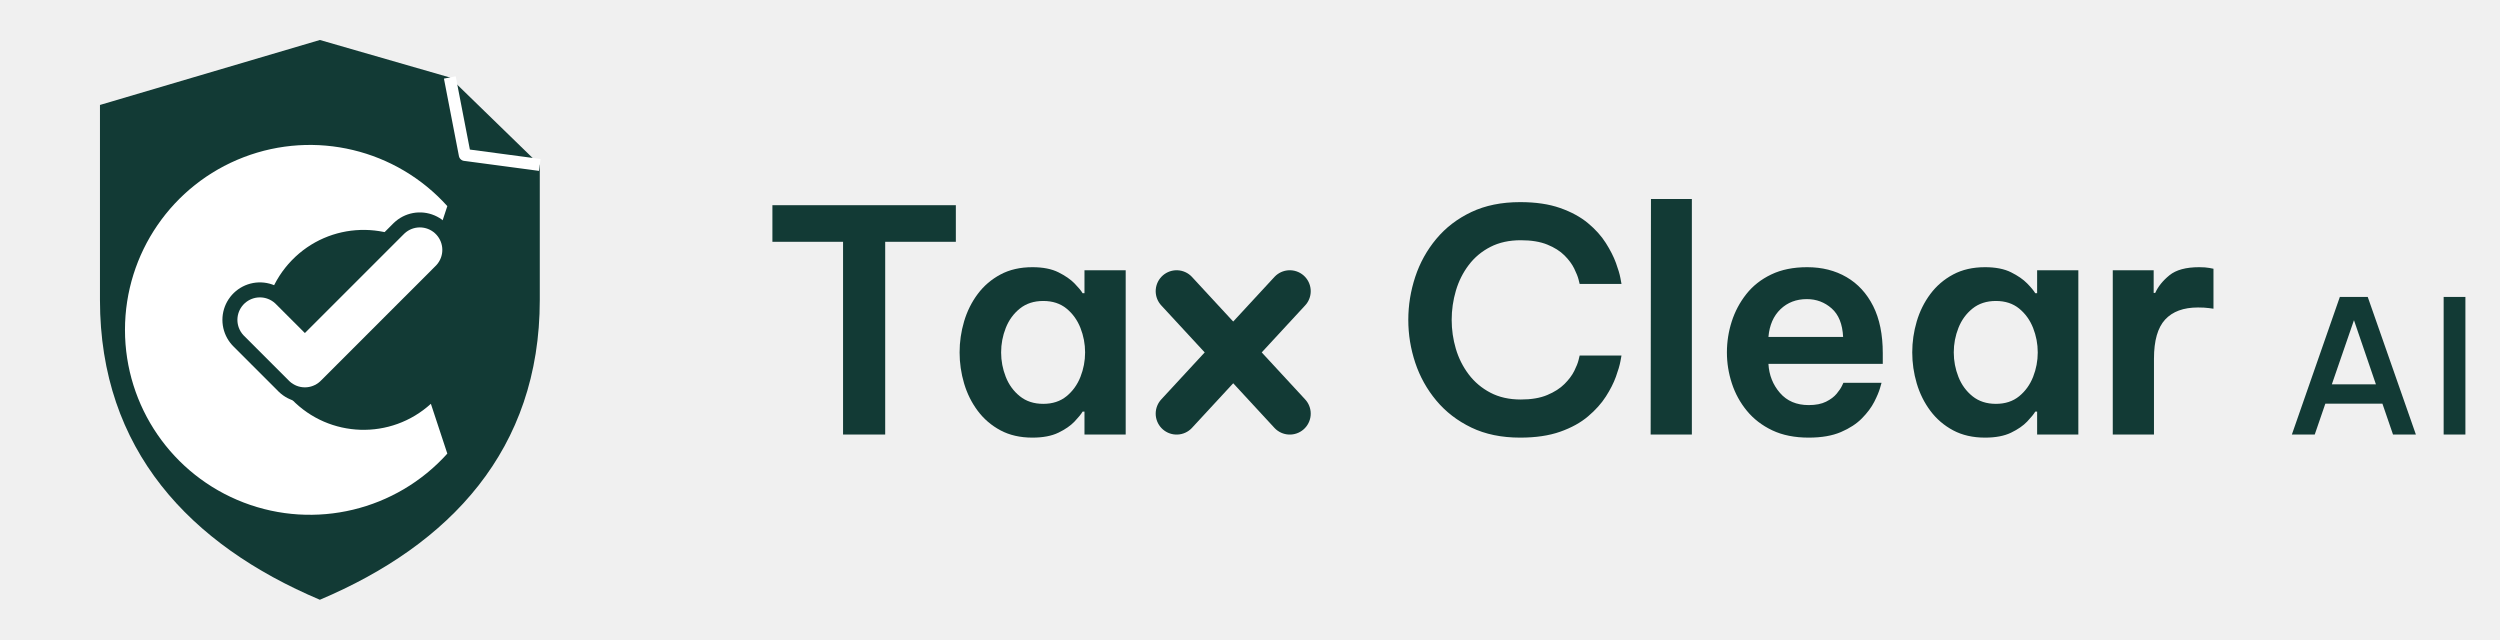
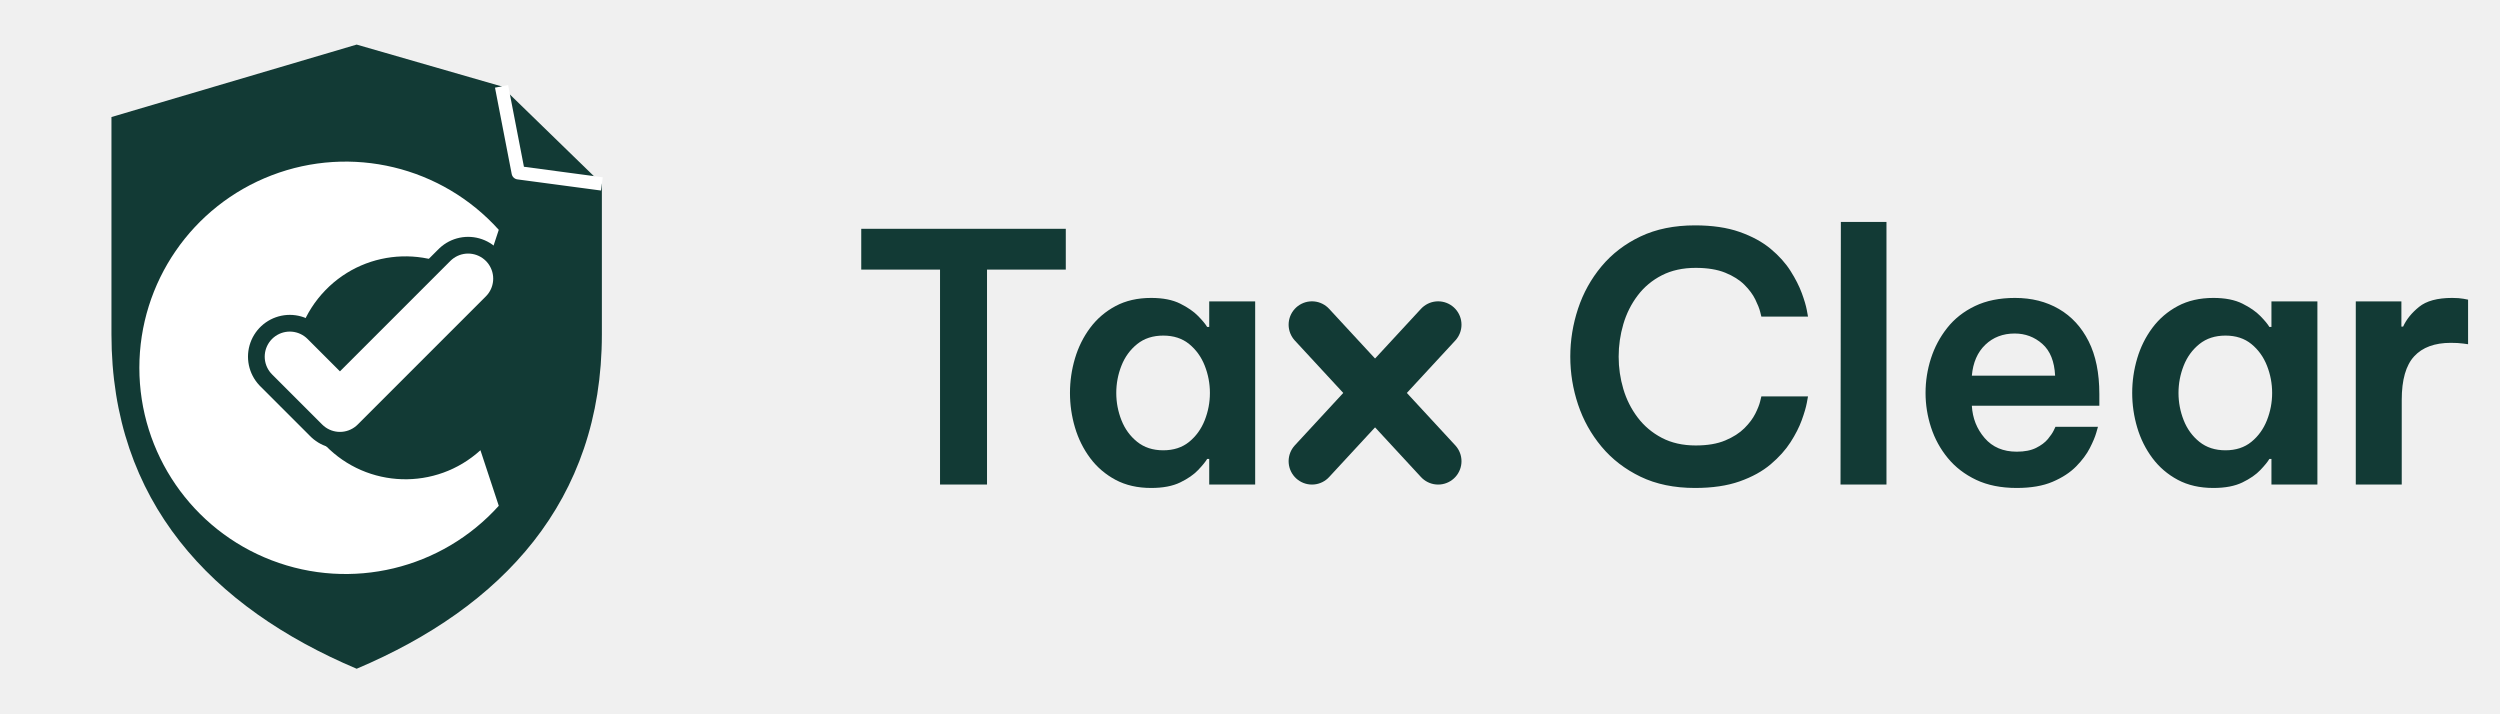
- <svg xmlns="http://www.w3.org/2000/svg" viewBox="0 0 250.1 64" width="250.1" height="64" role="img" aria-label="Tax Clear AI">
+ <svg xmlns="http://www.w3.org/2000/svg" viewBox="0 0 224.3 64" width="224.3" height="64" role="img" aria-label="Tax Clear">
  <g transform="translate(0 0) scale(1)">
    <g transform="scale(.5)">
      <path d="M64 8L90 15.5L108 33V60C108 90 90 109 64 120C38 109 20 90 20 60V21Z" fill="#123a35" />
      <path d="M90 15.5L93 31L108 33" fill="none" stroke="#ffffff" stroke-width="2.4" stroke-linejoin="round" />
      <path d="M89.50 41.24A37 37 0 1 0 89.50 90.76L86.21 80.79A20 20 0 1 1 86.21 51.21Z" fill="#ffffff" />
      <path d="M52 64L61 73L84 50" fill="none" stroke="#123a35" stroke-width="15" stroke-linecap="round" stroke-linejoin="round" />
      <path d="M52 64L61 73L84 50" fill="none" stroke="#ffffff" stroke-width="9" stroke-linecap="round" stroke-linejoin="round" />
    </g>
  </g>
  <path d="M84.339 43.47V24.188H77.271V20.53H95.623V24.188H88.555V43.47ZM103.283 26.73Q104.864 26.73 105.887 27.242Q106.91 27.753 107.499 28.358Q108.088 28.962 108.305 29.334H108.491V27.04H112.614V43.47H108.491V41.176H108.305Q108.088 41.548 107.499 42.168Q106.91 42.788 105.887 43.284Q104.864 43.78 103.283 43.78Q101.454 43.78 100.09 43.052Q98.726 42.323 97.811 41.099Q96.897 39.874 96.447 38.355Q95.998 36.836 95.998 35.255Q95.998 33.674 96.447 32.155Q96.897 30.636 97.811 29.411Q98.726 28.187 100.09 27.459Q101.454 26.73 103.283 26.73ZM104.368 30.109Q102.973 30.109 102.028 30.868Q101.082 31.628 100.617 32.806Q100.152 33.984 100.152 35.255Q100.152 36.526 100.617 37.704Q101.082 38.882 102.028 39.641Q102.973 40.401 104.368 40.401Q105.763 40.401 106.693 39.641Q107.623 38.882 108.088 37.704Q108.553 36.526 108.553 35.255Q108.553 33.984 108.088 32.806Q107.623 31.628 106.693 30.868Q105.763 30.109 104.368 30.109Z" fill="#123a35" />
  <path d="M117.71 29.13L129.03 41.38" stroke="#123a35" stroke-width="4.19" stroke-linecap="round" />
  <path d="M129.03 29.13L117.71 41.38" stroke="#123a35" stroke-width="4.19" stroke-linecap="round" />
  <path d="M152.077 43.78Q149.287 43.78 147.194 42.773Q145.102 41.765 143.691 40.075Q142.281 38.386 141.583 36.293Q140.886 34.201 140.886 32.0Q140.886 29.799 141.583 27.691Q142.281 25.583 143.691 23.893Q145.102 22.204 147.194 21.212Q149.287 20.22 152.077 20.22Q154.402 20.22 156.076 20.809Q157.75 21.398 158.866 22.328Q159.982 23.258 160.648 24.312Q161.315 25.366 161.656 26.296Q161.997 27.226 162.106 27.815Q162.214 28.404 162.214 28.404H158.029Q158.029 28.404 157.921 27.97Q157.812 27.536 157.486 26.87Q157.161 26.203 156.51 25.552Q155.859 24.901 154.789 24.467Q153.72 24.033 152.139 24.033Q150.403 24.033 149.101 24.7Q147.799 25.366 146.931 26.513Q146.063 27.66 145.644 29.086Q145.226 30.512 145.226 32.0Q145.226 33.488 145.644 34.898Q146.063 36.309 146.931 37.456Q147.799 38.603 149.101 39.285Q150.403 39.967 152.139 39.967Q153.72 39.967 154.789 39.517Q155.859 39.068 156.51 38.417Q157.161 37.766 157.486 37.115Q157.812 36.464 157.921 36.014Q158.029 35.565 158.029 35.565H162.214Q162.214 35.565 162.106 36.154Q161.997 36.743 161.656 37.688Q161.315 38.634 160.648 39.672Q159.982 40.711 158.866 41.656Q157.75 42.602 156.076 43.191Q154.402 43.78 152.077 43.78ZM165.131 43.47 165.162 19.91H169.254V43.47ZM180.944 43.78Q178.836 43.78 177.301 43.052Q175.767 42.323 174.76 41.099Q173.752 39.874 173.256 38.355Q172.76 36.836 172.76 35.255Q172.76 33.674 173.24 32.171Q173.721 30.667 174.697 29.427Q175.674 28.187 177.193 27.459Q178.712 26.73 180.789 26.73Q183.021 26.73 184.726 27.722Q186.431 28.714 187.392 30.62Q188.353 32.527 188.353 35.348V36.402H176.914Q177.007 38.076 178.061 39.3Q179.115 40.525 180.944 40.525Q181.998 40.525 182.68 40.184Q183.362 39.843 183.734 39.394Q184.106 38.944 184.261 38.618Q184.416 38.293 184.416 38.293H188.229Q188.229 38.293 188.074 38.835Q187.919 39.378 187.5 40.2Q187.082 41.021 186.276 41.843Q185.47 42.664 184.168 43.222Q182.866 43.78 180.944 43.78ZM176.914 33.705H184.385Q184.292 31.783 183.238 30.853Q182.184 29.923 180.758 29.923Q179.177 29.923 178.123 30.93Q177.069 31.938 176.914 33.705ZM198.586 26.73Q200.167 26.73 201.19 27.242Q202.213 27.753 202.802 28.358Q203.391 28.962 203.608 29.334H203.794V27.04H207.917V43.47H203.794V41.176H203.608Q203.391 41.548 202.802 42.168Q202.213 42.788 201.19 43.284Q200.167 43.78 198.586 43.78Q196.757 43.78 195.393 43.052Q194.029 42.323 193.114 41.099Q192.2 39.874 191.75 38.355Q191.301 36.836 191.301 35.255Q191.301 33.674 191.75 32.155Q192.2 30.636 193.114 29.411Q194.029 28.187 195.393 27.459Q196.757 26.73 198.586 26.73ZM199.671 30.109Q198.276 30.109 197.33 30.868Q196.385 31.628 195.92 32.806Q195.455 33.984 195.455 35.255Q195.455 36.526 195.92 37.704Q196.385 38.882 197.33 39.641Q198.276 40.401 199.671 40.401Q201.066 40.401 201.996 39.641Q202.926 38.882 203.391 37.704Q203.856 36.526 203.856 35.255Q203.856 33.984 203.391 32.806Q202.926 31.628 201.996 30.868Q201.066 30.109 199.671 30.109ZM211.361 43.47V27.04H215.453V29.303H215.608Q216.042 28.342 217.034 27.536Q218.026 26.73 220.01 26.73Q220.63 26.73 221.033 26.807Q221.436 26.885 221.436 26.885V30.884Q221.436 30.884 220.986 30.822Q220.537 30.76 219.886 30.76Q217.716 30.76 216.6 31.969Q215.484 33.178 215.484 35.875V43.47Z" fill="#123a35" />
-   <path d="M229.279 43.47 234.078 29.706H236.868L241.685 43.47H239.397L238.337 40.382H232.627L231.567 43.47ZM233.278 38.448H237.686L235.491 32.031ZM244.463 43.47V29.706H246.639V43.47Z" fill="#123a35" />
</svg>
